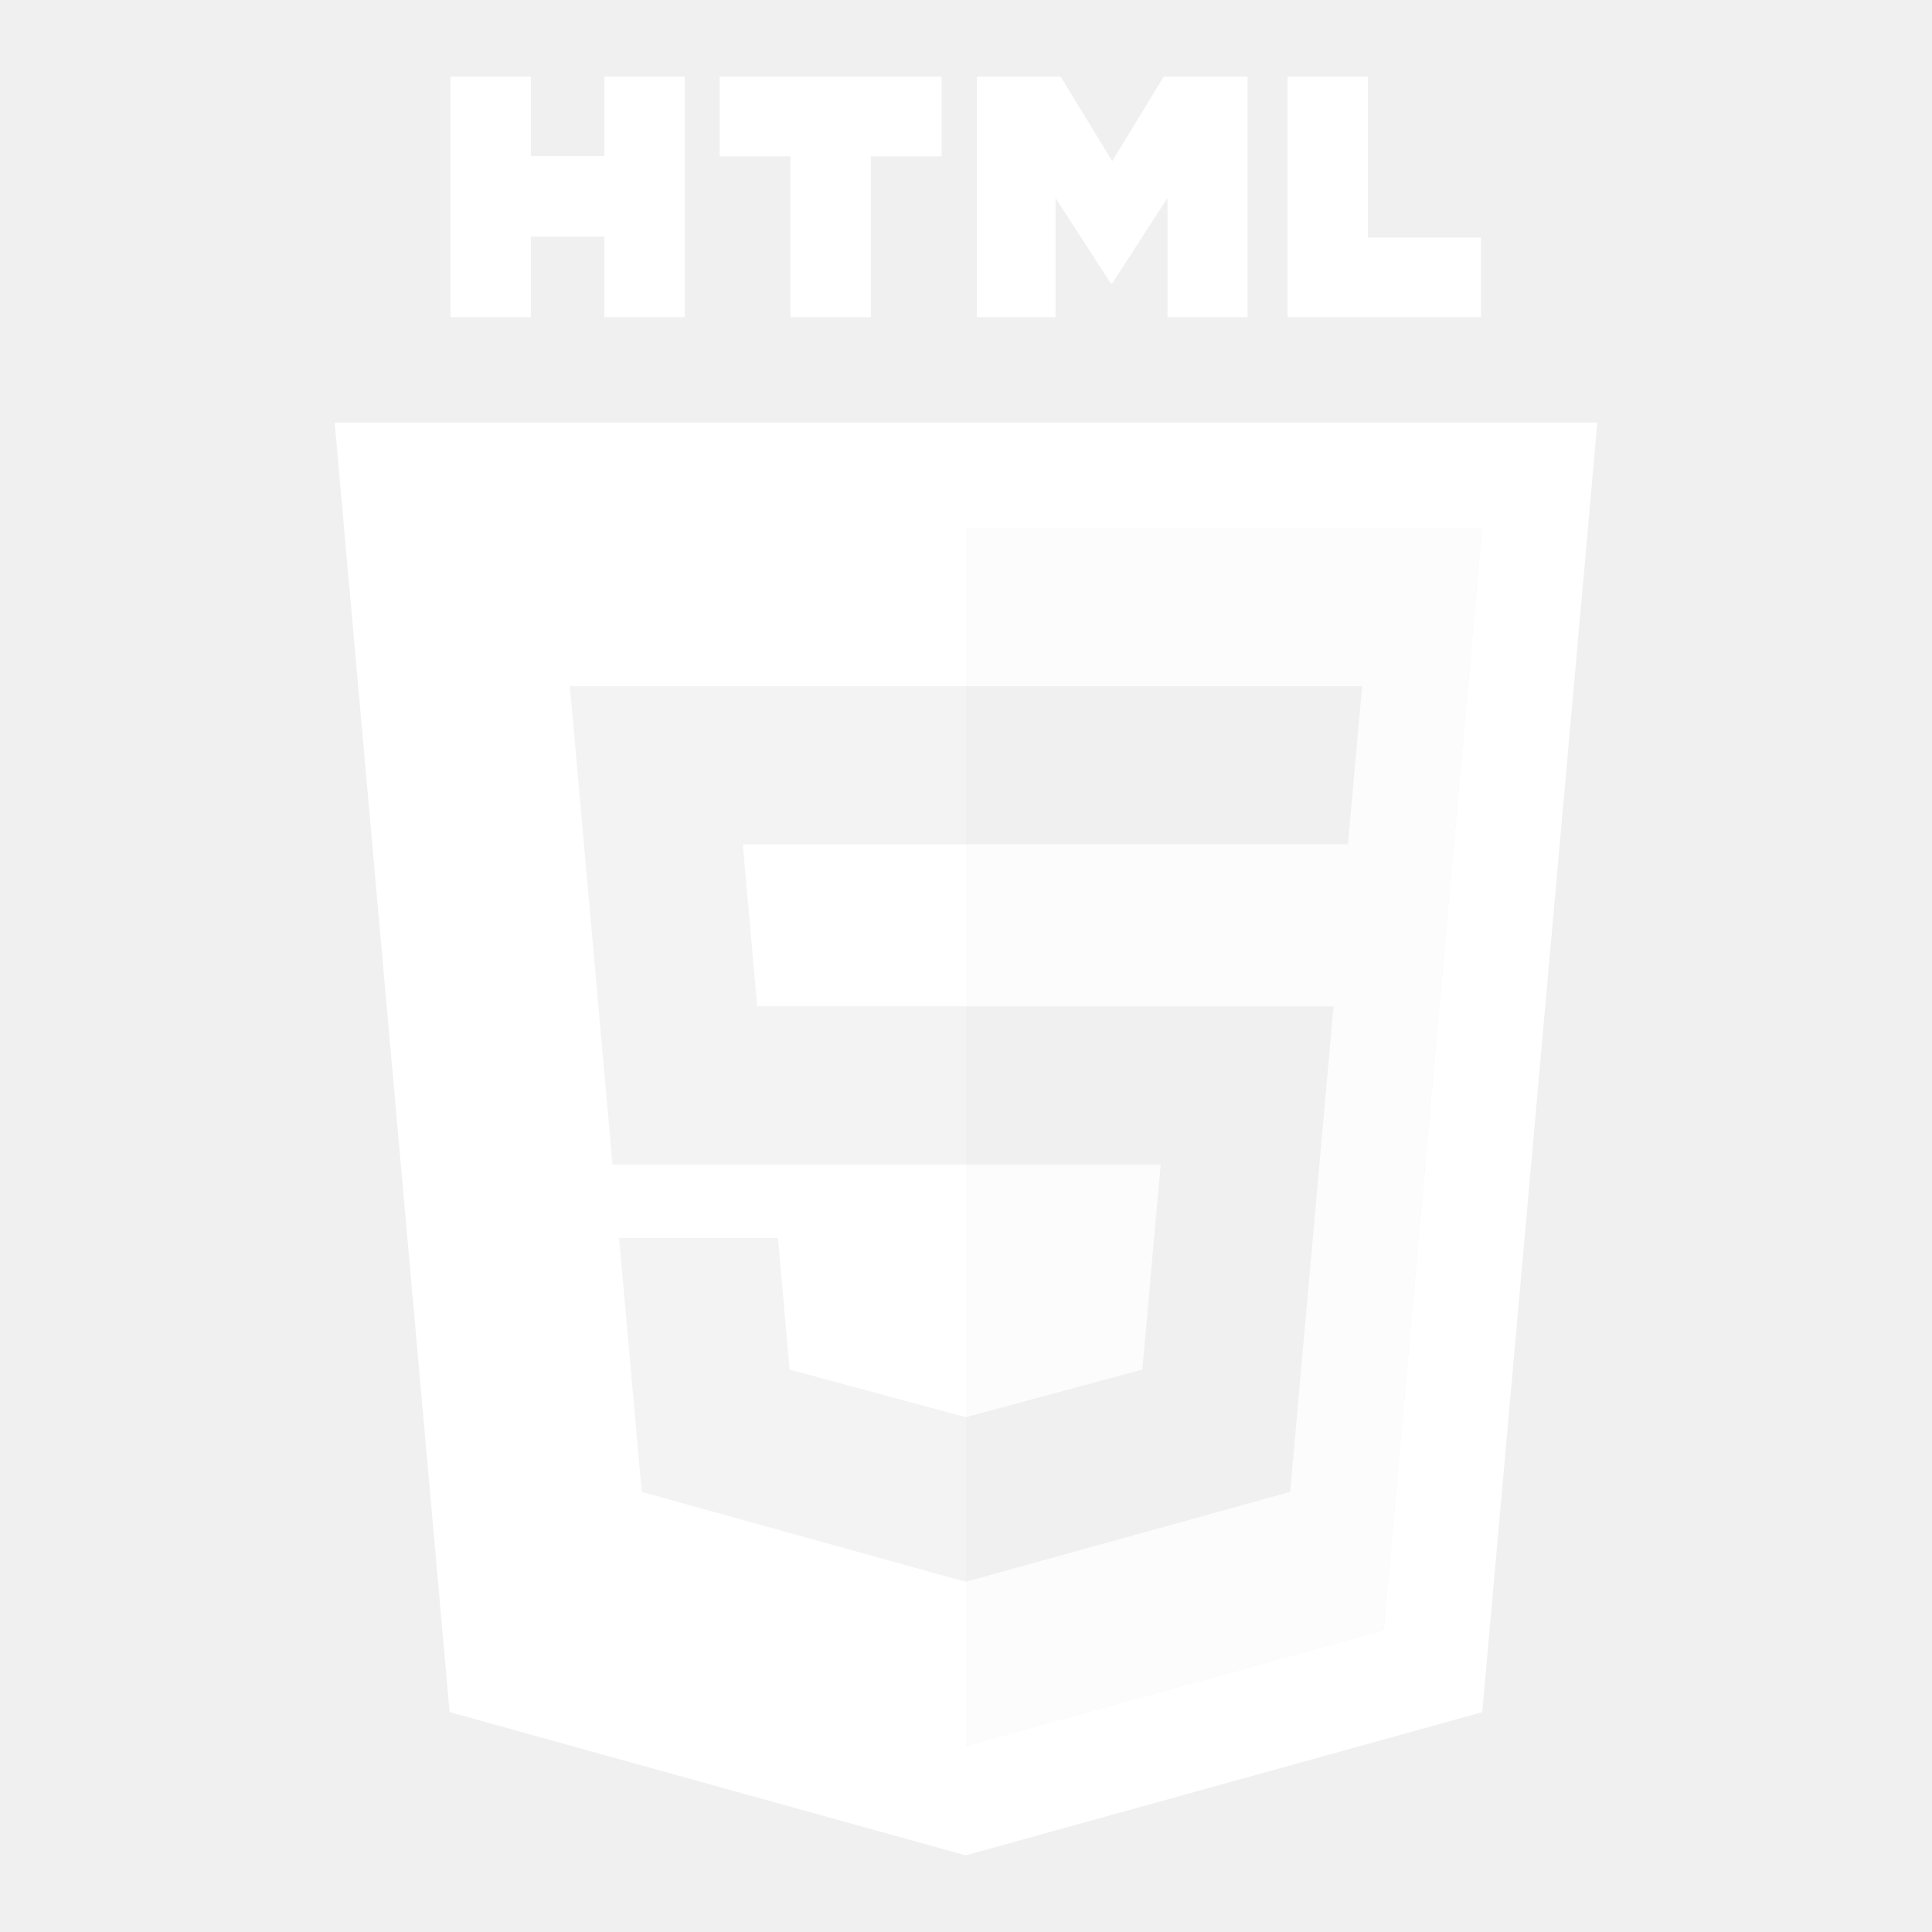
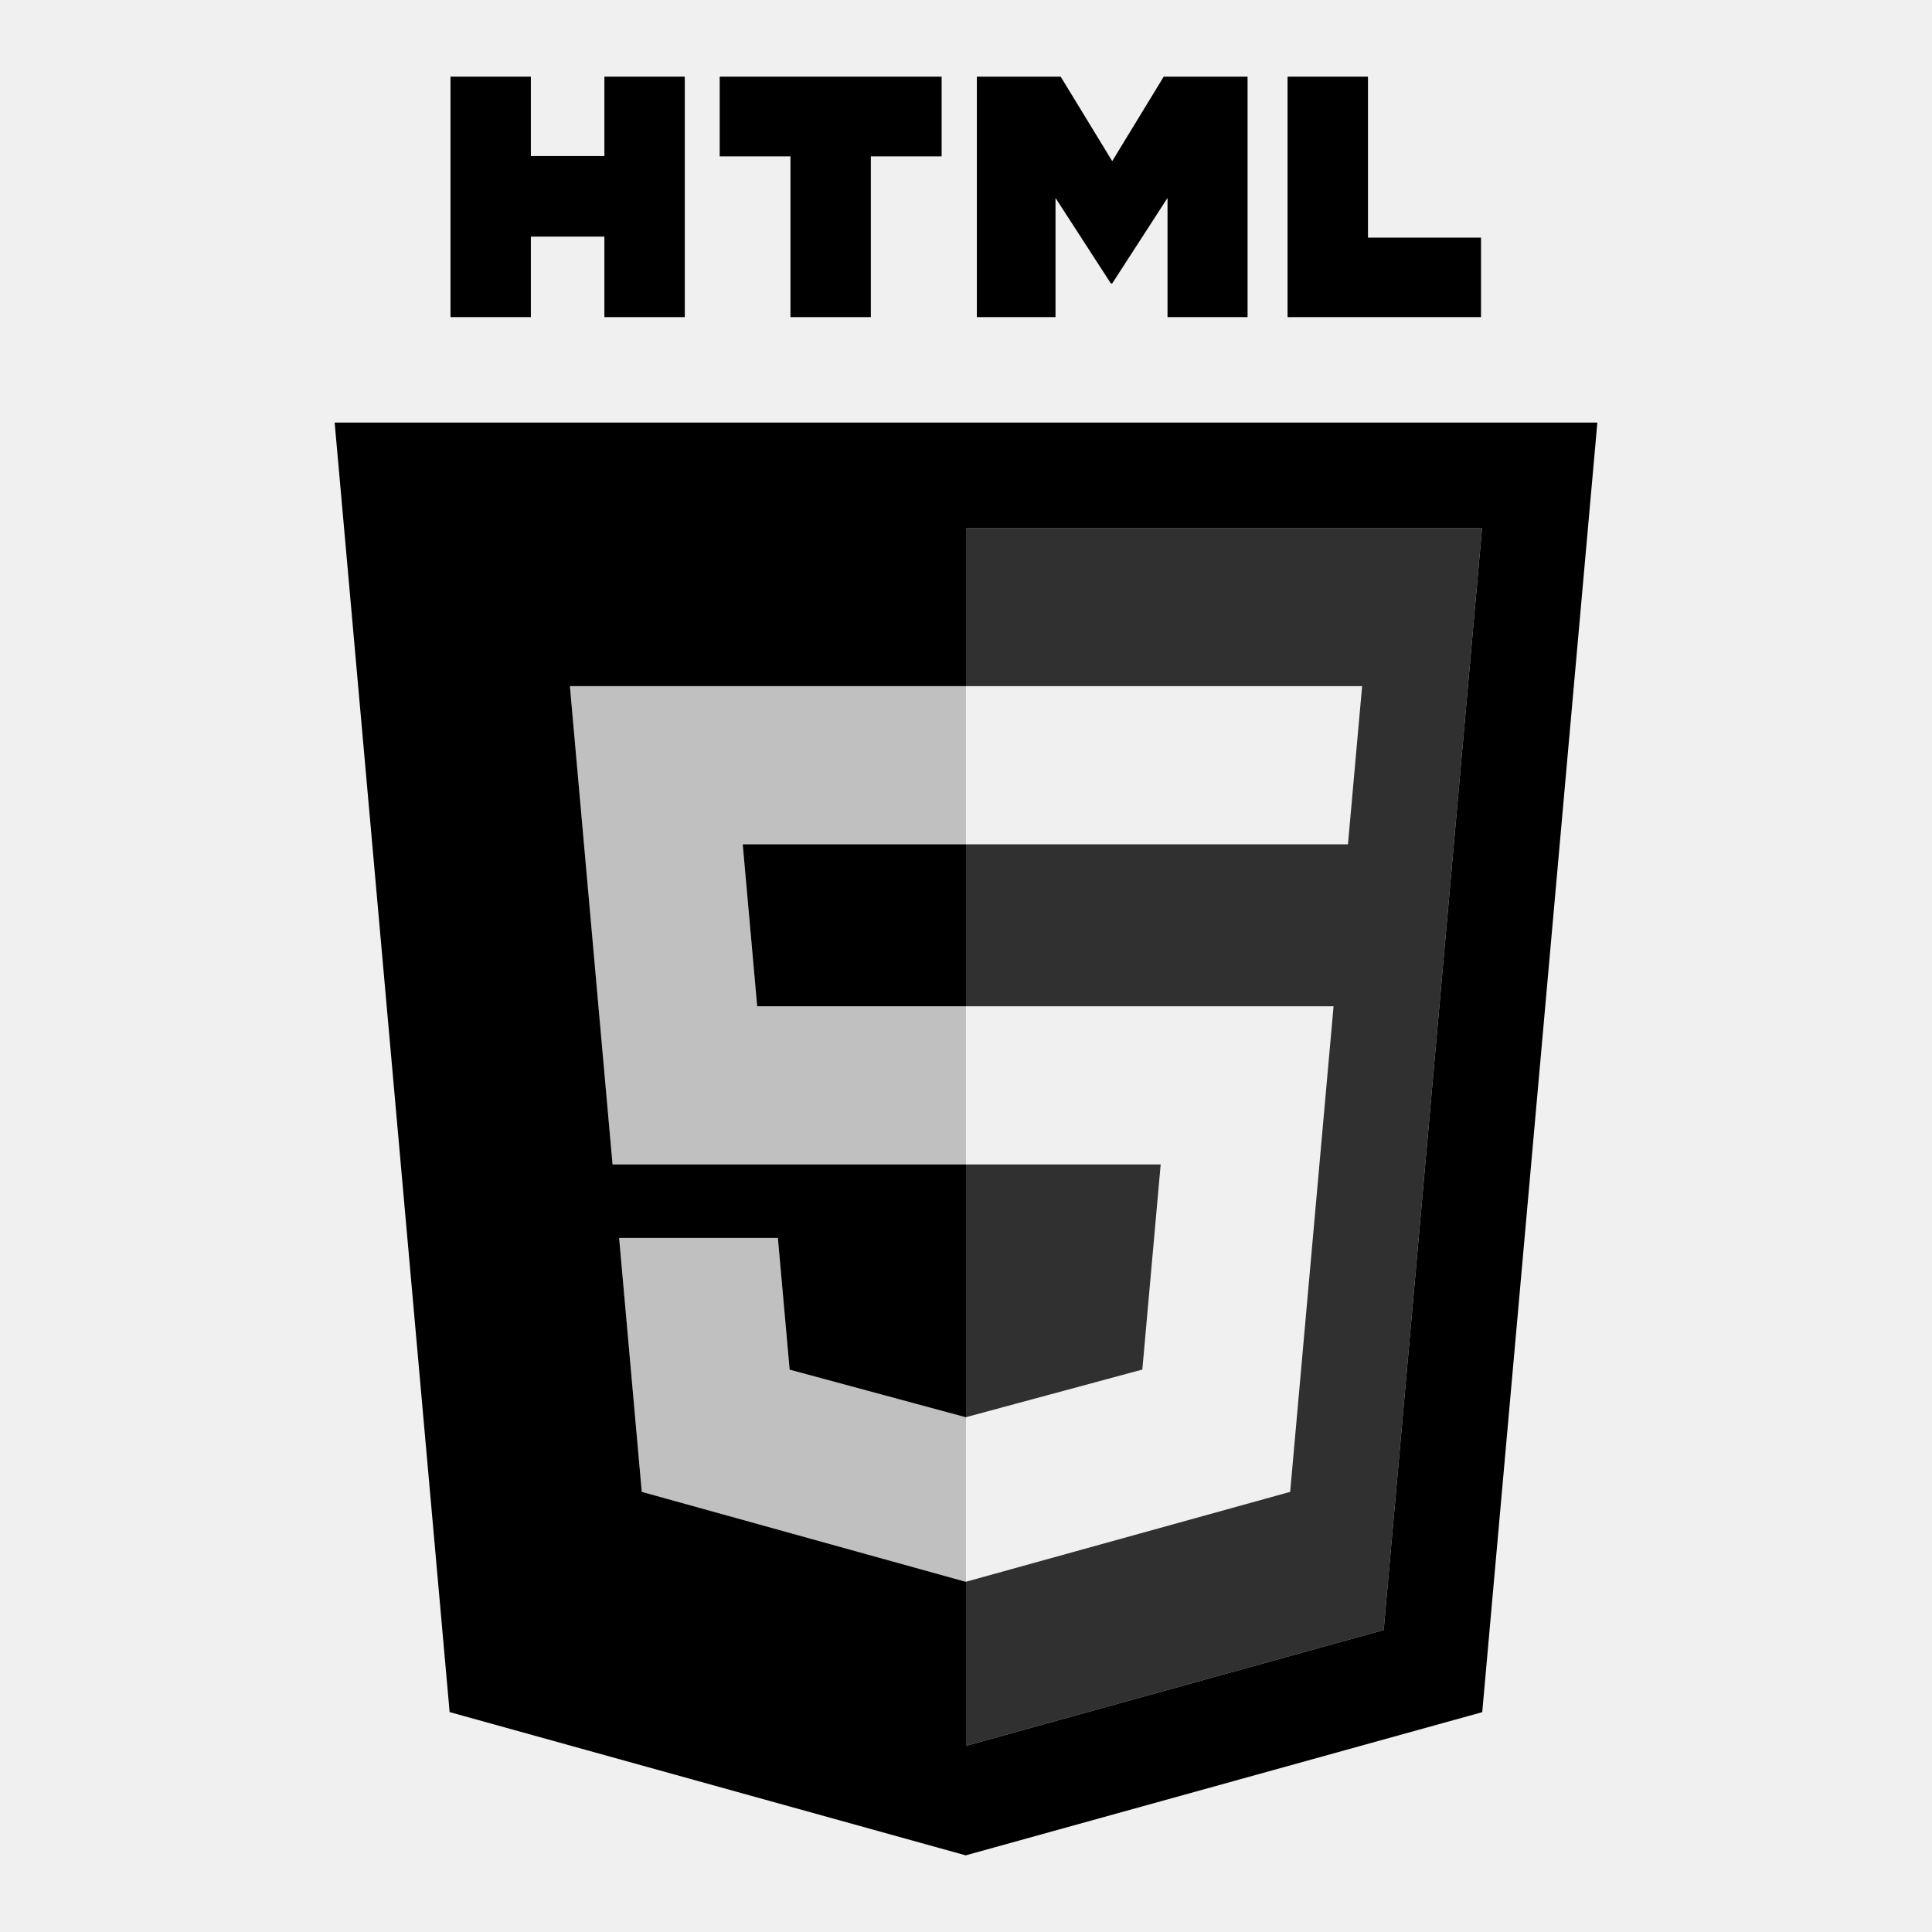
<svg xmlns="http://www.w3.org/2000/svg" version="1.1" id="Layer_1" x="0px" y="0px" viewBox="0 0 512 512" enable-background="new 0 0 512 512" xml:space="preserve">
  <g>
    <g>
-       <path fill="#FFFFFF" d="M119.387,20.312h21.298v21.045h19.485V20.312h21.303v63.727H160.17V62.7h-19.485v21.338h-21.298V20.312z" />
-       <path fill="#FFFFFF" d="M209.482,41.444h-18.754V20.312h58.812v21.133h-18.759v42.594h-21.3V41.444z" />
-       <path fill="#FFFFFF" d="M258.879,20.312h22.21l13.661,22.392l13.648-22.392h22.219v63.727h-21.212V52.453L294.75,75.111h-0.366    l-14.665-22.658v31.585h-20.84V20.312z" />
-       <path fill="#FFFFFF" d="M341.219,20.312h21.308v42.664h29.955v21.062h-51.263V20.312z" />
+       <path d="M119.387,20.312h21.298v21.045h19.485V20.312h21.303v63.727H160.17V62.7h-19.485v21.338h-21.298V20.312z" />
+       <path d="M209.482,41.444h-18.754V20.312h58.812v21.133h-18.759v42.594h-21.3V41.444z" />
+       <path d="M258.879,20.312h22.21l13.661,22.392l13.648-22.392h22.219v63.727h-21.212V52.453L294.75,75.111h-0.366    l-14.665-22.658v31.585h-20.84V20.312z" />
+       <path d="M341.219,20.312h21.308v42.664h29.955v21.062h-51.263V20.312z" />
    </g>
-     <path fill="#FFFFFF" d="M200.662,266.676H256v-42.92h-59.169L200.662,266.676z M88.686,111.982l30.47,341.74l136.762,37.966   l136.891-37.948l30.507-341.758H88.686z M366.694,431.981L256,462.668v-43.494l-0.067,0.02l-85.858-23.835l-6.004-67.298h42.075   l3.116,34.914l46.68,12.607l0.059-0.019V308.59h-93.669l-11.306-126.749H256v-41.914h136.766L366.694,431.981z" />
-     <path opacity="0.8" fill="#FFFFFF" d="M307.592,308.59H256v66.974l46.728-12.613L307.592,308.59z M256,139.927v41.914h104.975   l-3.754,41.915H256v42.92h97.406l-11.499,128.683L256,419.174v43.494l110.694-30.687l26.071-292.055H256z" />
+     <path d="M200.662,266.676H256v-42.92h-59.169L200.662,266.676z M88.686,111.982l30.47,341.74l136.762,37.966   l136.891-37.948l30.507-341.758H88.686z M366.694,431.981L256,462.668v-43.494l-0.067,0.02l-85.858-23.835l-6.004-67.298h42.075   l3.116,34.914l46.68,12.607l0.059-0.019V308.59h-93.669l-11.306-126.749H256v-41.914h136.766L366.694,431.981z" />
+     <path opacity="0.8" d="M307.592,308.59H256v66.974l46.728-12.613L307.592,308.59z M256,139.927v41.914h104.975   l-3.754,41.915H256v42.92h97.406l-11.499,128.683L256,419.174v43.494l110.694-30.687l26.071-292.055H256z" />
    <g opacity="0.2">
-       <polygon fill="#FFFFFF" points="256,181.841 151.025,181.841 162.331,308.59 256,308.59 256,266.676 200.662,266.676     196.831,223.756 256,223.756   " />
-       <polygon fill="#FFFFFF" points="256,375.563 255.941,375.582 209.262,362.975 206.146,328.061 164.07,328.061 170.074,395.358     255.933,419.193 256,419.174   " />
+       <polygon points="256,181.841 151.025,181.841 162.331,308.59 256,308.59 256,266.676 200.662,266.676     196.831,223.756 256,223.756   " />
+       <polygon points="256,375.563 255.941,375.582 209.262,362.975 206.146,328.061 164.07,328.061 170.074,395.358     255.933,419.193 256,419.174   " />
    </g>
  </g>
</svg>
